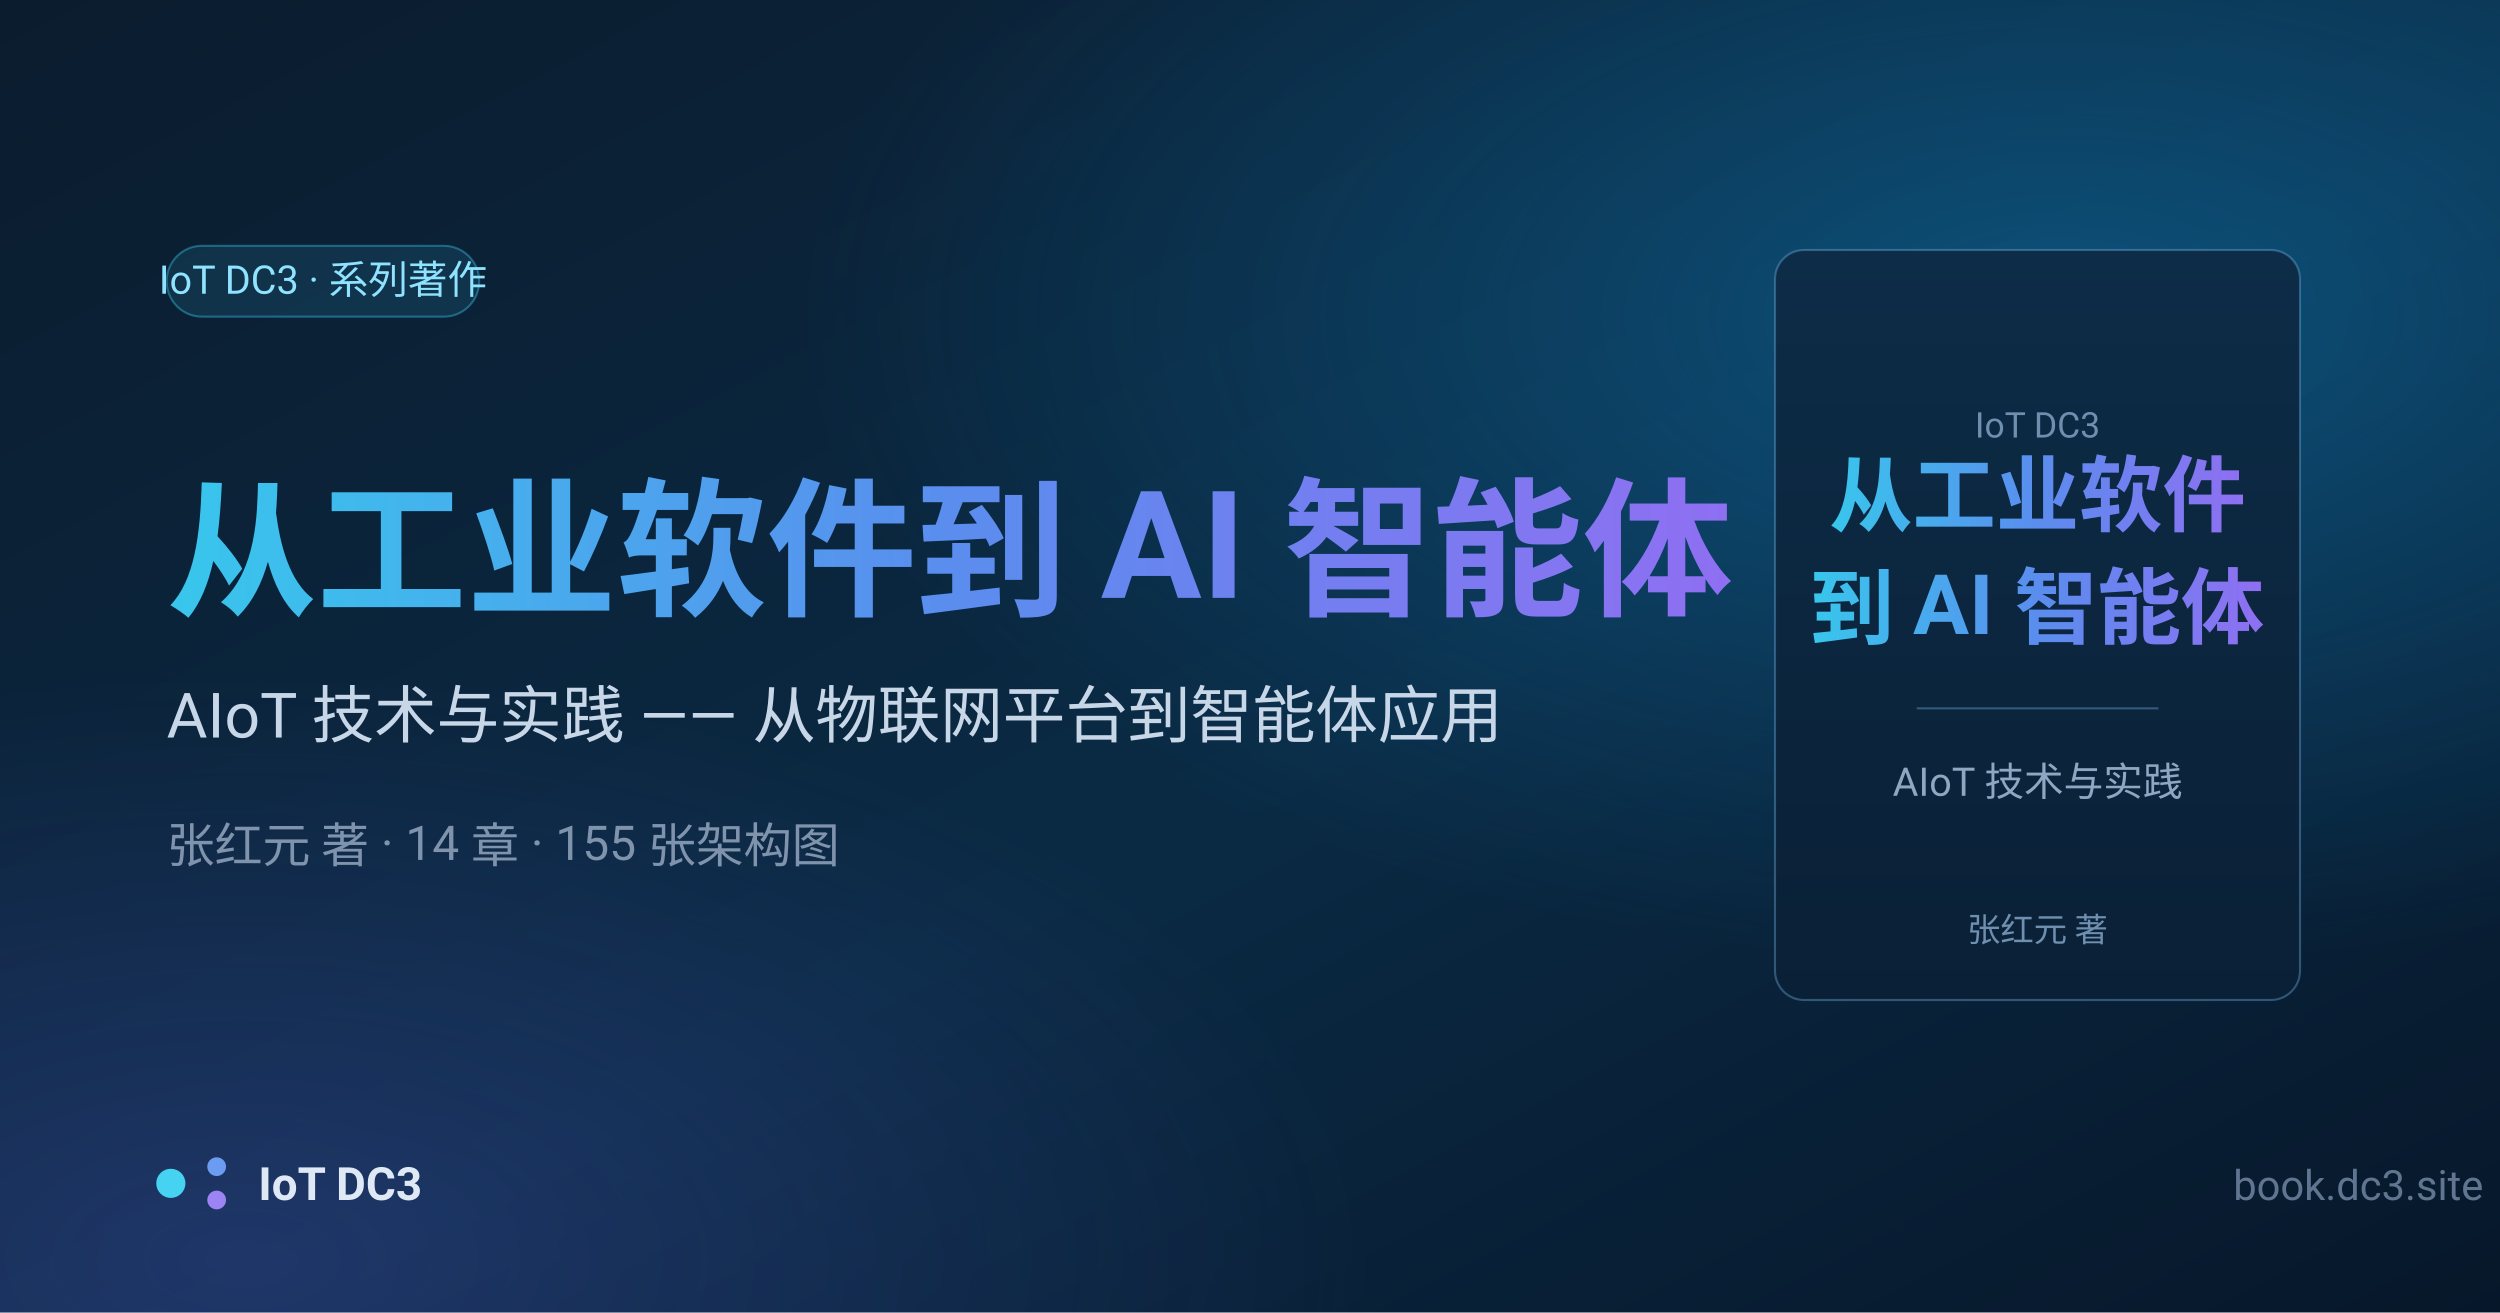
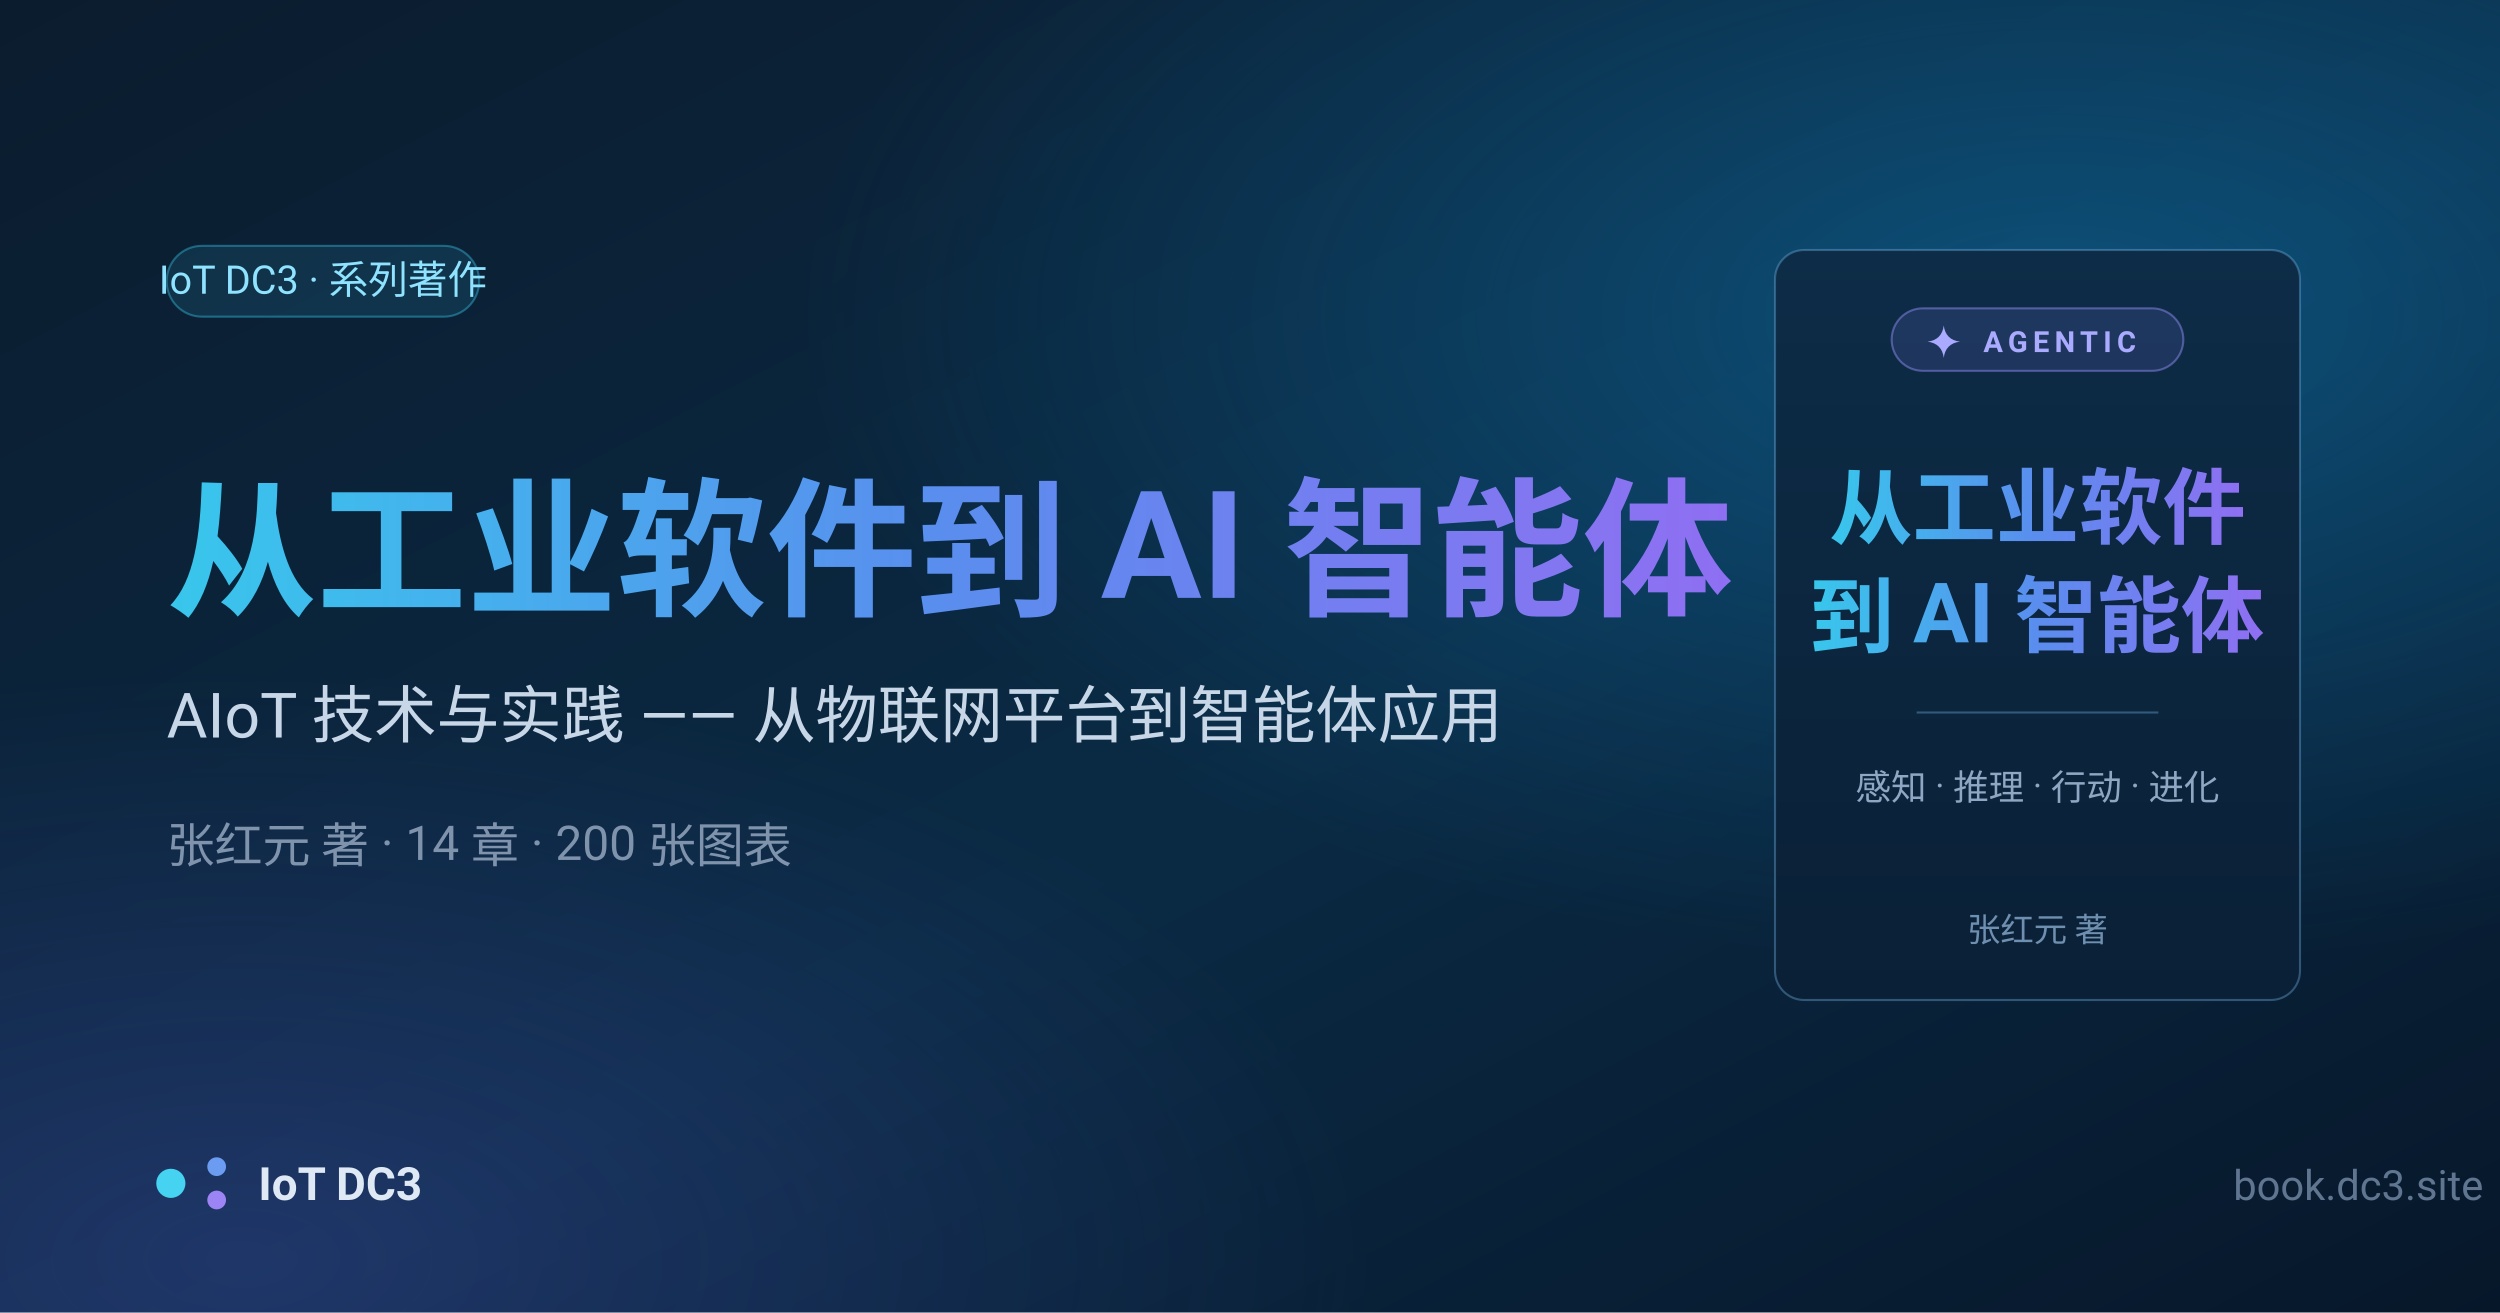
<svg xmlns="http://www.w3.org/2000/svg" width="1200" height="630" viewBox="0 0 1200 630" font-family="'PingFang SC','Microsoft YaHei','Segoe UI',Roboto,Arial,sans-serif">
  <defs>
    <linearGradient id="bg" x1="0" y1="0" x2="1" y2="1">
      <stop offset="0" stop-color="#0b1c2e" />
      <stop offset="0.55" stop-color="#0a2a44" />
      <stop offset="1" stop-color="#07172a" />
    </linearGradient>
    <radialGradient id="glow1" cx="0.82" cy="0.24" r="0.5">
      <stop offset="0" stop-color="#1296db" stop-opacity="0.36" />
      <stop offset="1" stop-color="#1296db" stop-opacity="0" />
    </radialGradient>
    <radialGradient id="glow2" cx="0.1" cy="0.96" r="0.45">
      <stop offset="0" stop-color="#5558c9" stop-opacity="0.28" />
      <stop offset="1" stop-color="#5558c9" stop-opacity="0" />
    </radialGradient>
    <linearGradient id="word" x1="0" y1="0" x2="1" y2="0">
      <stop offset="0" stop-color="#38c6ec" />
      <stop offset="0.5" stop-color="#5a8dee" />
      <stop offset="1" stop-color="#8f6ff2" />
    </linearGradient>
    <linearGradient id="cover" x1="0" y1="0" x2="0" y2="1">
      <stop offset="0" stop-color="#0d2c47" />
      <stop offset="1" stop-color="#0a2036" />
    </linearGradient>
  </defs>
  <rect width="1200" height="630" fill="url(#bg)" />
  <rect width="1200" height="630" fill="url(#glow1)" />
  <rect width="1200" height="630" fill="url(#glow2)" />
  <g>
    <rect x="80" y="118" width="150" height="34" rx="17" fill="rgba(56,198,236,0.12)" stroke="rgba(56,198,236,0.4)" />
    <text x="155" y="141" text-anchor="middle" font-size="19" fill="#8fe3ff">IoT DC3 · 系列著作</text>
    <text x="80" y="290" font-size="72" font-weight="700" fill="url(#word)">从工业软件到 AI 智能体</text>
    <text x="80" y="354" font-size="30" fill="#c7d7e8">AIoT 技术与实践 —— 从物联网平台到智能体应用</text>
-     <text x="80" y="414" font-size="23" fill="#7f93ac">张红元 著 · 14 章 · 155 张架构图</text>
+     <text x="80" y="414" font-size="23" fill="#7f93ac">张红元 著 · 14 章 · 200 张图表</text>
  </g>
  <g>
    <rect x="852" y="120" width="252" height="360" rx="14" fill="url(#cover)" stroke="rgba(120,190,240,0.35)" />
-     <text x="978" y="210" text-anchor="middle" font-size="17" fill="#6f8fb0">IoT DC3</text>
-     <text x="978" y="252" text-anchor="middle" font-size="40" font-weight="700" fill="url(#word)">从工业软件</text>
-     <text x="978" y="306" text-anchor="middle" font-size="40" font-weight="700" fill="url(#word)">到 AI 智能体</text>
-     <line x1="920" y1="340" x2="1036" y2="340" stroke="rgba(120,190,240,0.35)" />
-     <text x="978" y="382" text-anchor="middle" font-size="19" fill="#8fa7c2">AIoT 技术与实践</text>
+     <rect x="908" y="148" width="140" height="30" rx="15" fill="rgba(140,132,242,0.14)" stroke="rgba(154,148,255,0.45)" />
+     <path transform="translate(924,155) scale(1.5)" fill="#aaaaff" d="M6 .8c.35 3.05 2.15 4.85 5.2 5.2C8.15 6.35 6.35 8.15 6 11.2 5.65 8.15 3.85 6.35.8 6 3.85 5.65 5.65 3.85 6 .8Z" />
+     <text x="952" y="169" font-size="14" font-weight="680" letter-spacing="2.5" fill="#aaaaff">AGENTIC</text>
+     <text x="978" y="258" text-anchor="middle" font-size="40" font-weight="700" fill="url(#word)">从工业软件</text>
+     <text x="978" y="310" text-anchor="middle" font-size="40" font-weight="700" fill="url(#word)">到 AI 智能体</text>
+     <line x1="920" y1="342" x2="1036" y2="342" stroke="rgba(120,190,240,0.35)" />
+     <text x="978" y="384" text-anchor="middle" font-size="17" fill="#8fa7c2">感知 · 推理 · 行动 · 进化</text>
    <text x="978" y="452" text-anchor="middle" font-size="16" fill="#6f8fb0">张红元 著</text>
  </g>
  <g>
    <circle cx="82" cy="568" r="7" fill="#46d3f2" />
    <circle cx="104" cy="560" r="4.5" fill="#6b9cf1" />
    <circle cx="104" cy="576" r="4.5" fill="#9d84f4" />
    <text x="124" y="576" font-size="22" font-weight="600" fill="#dfe9f5">IoT DC3</text>
    <text x="1192" y="576" text-anchor="end" font-size="20" fill="#5f7590">book.dc3.site</text>
  </g>
</svg>
